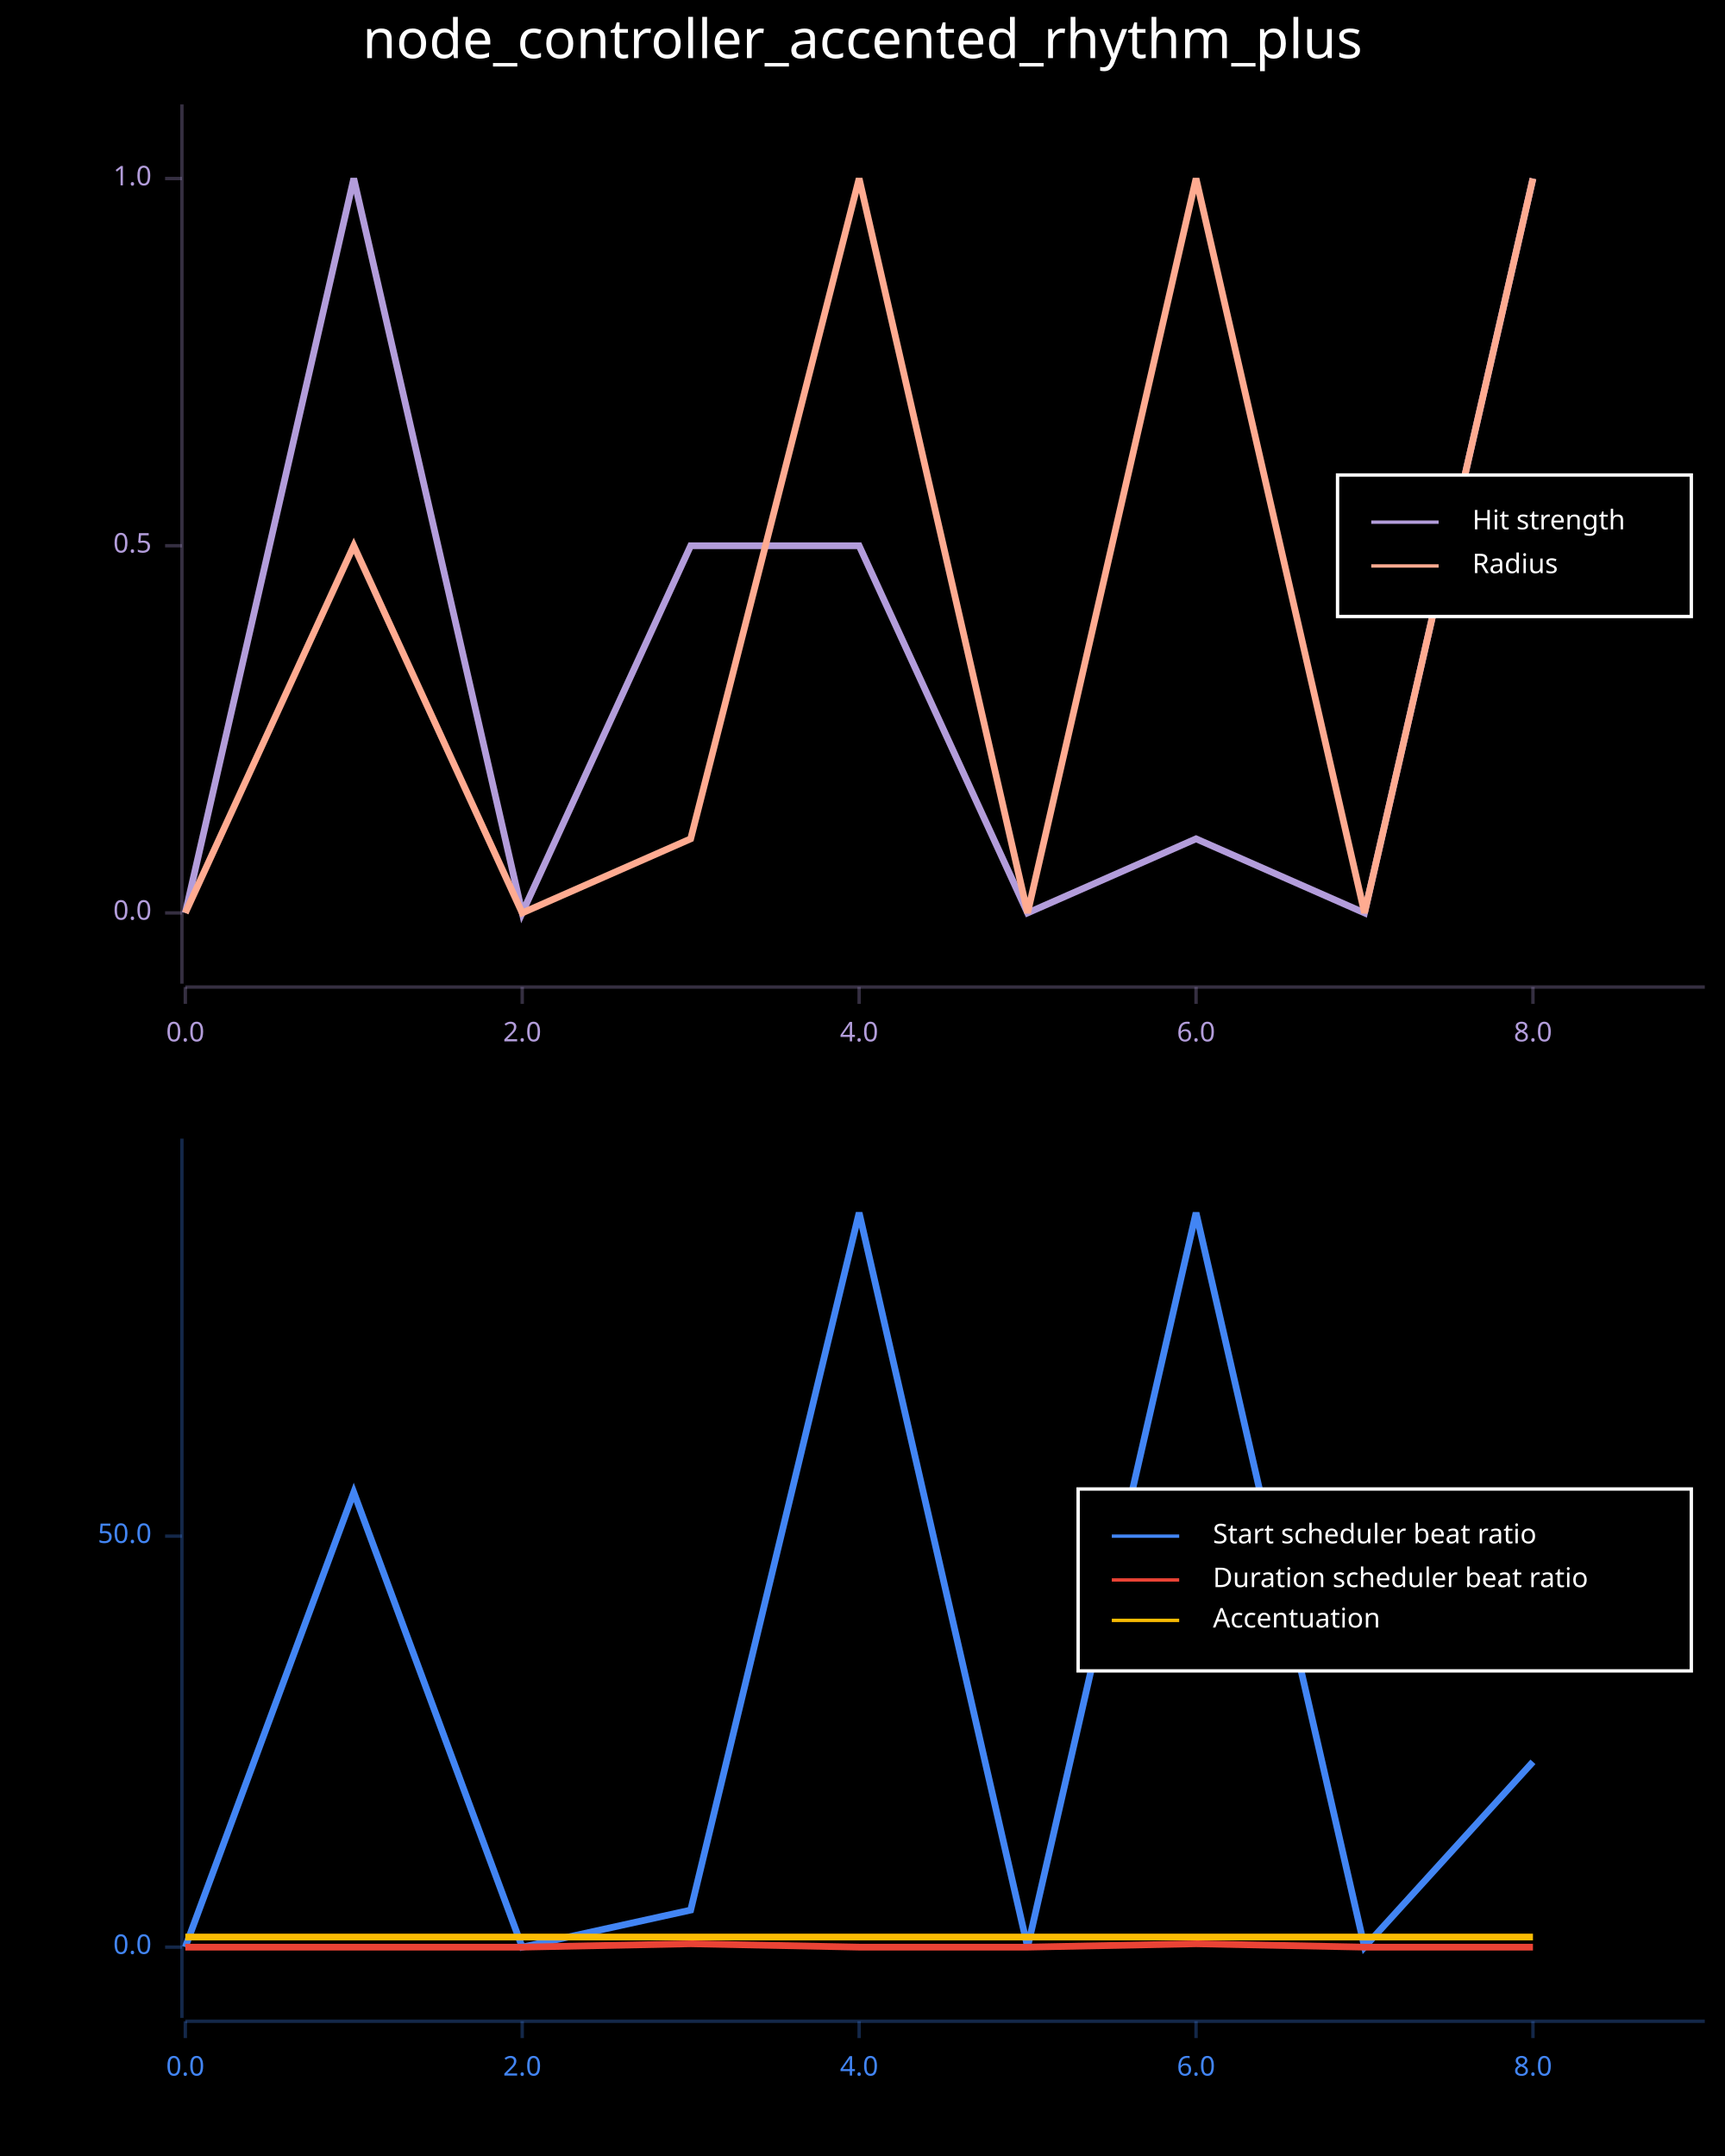
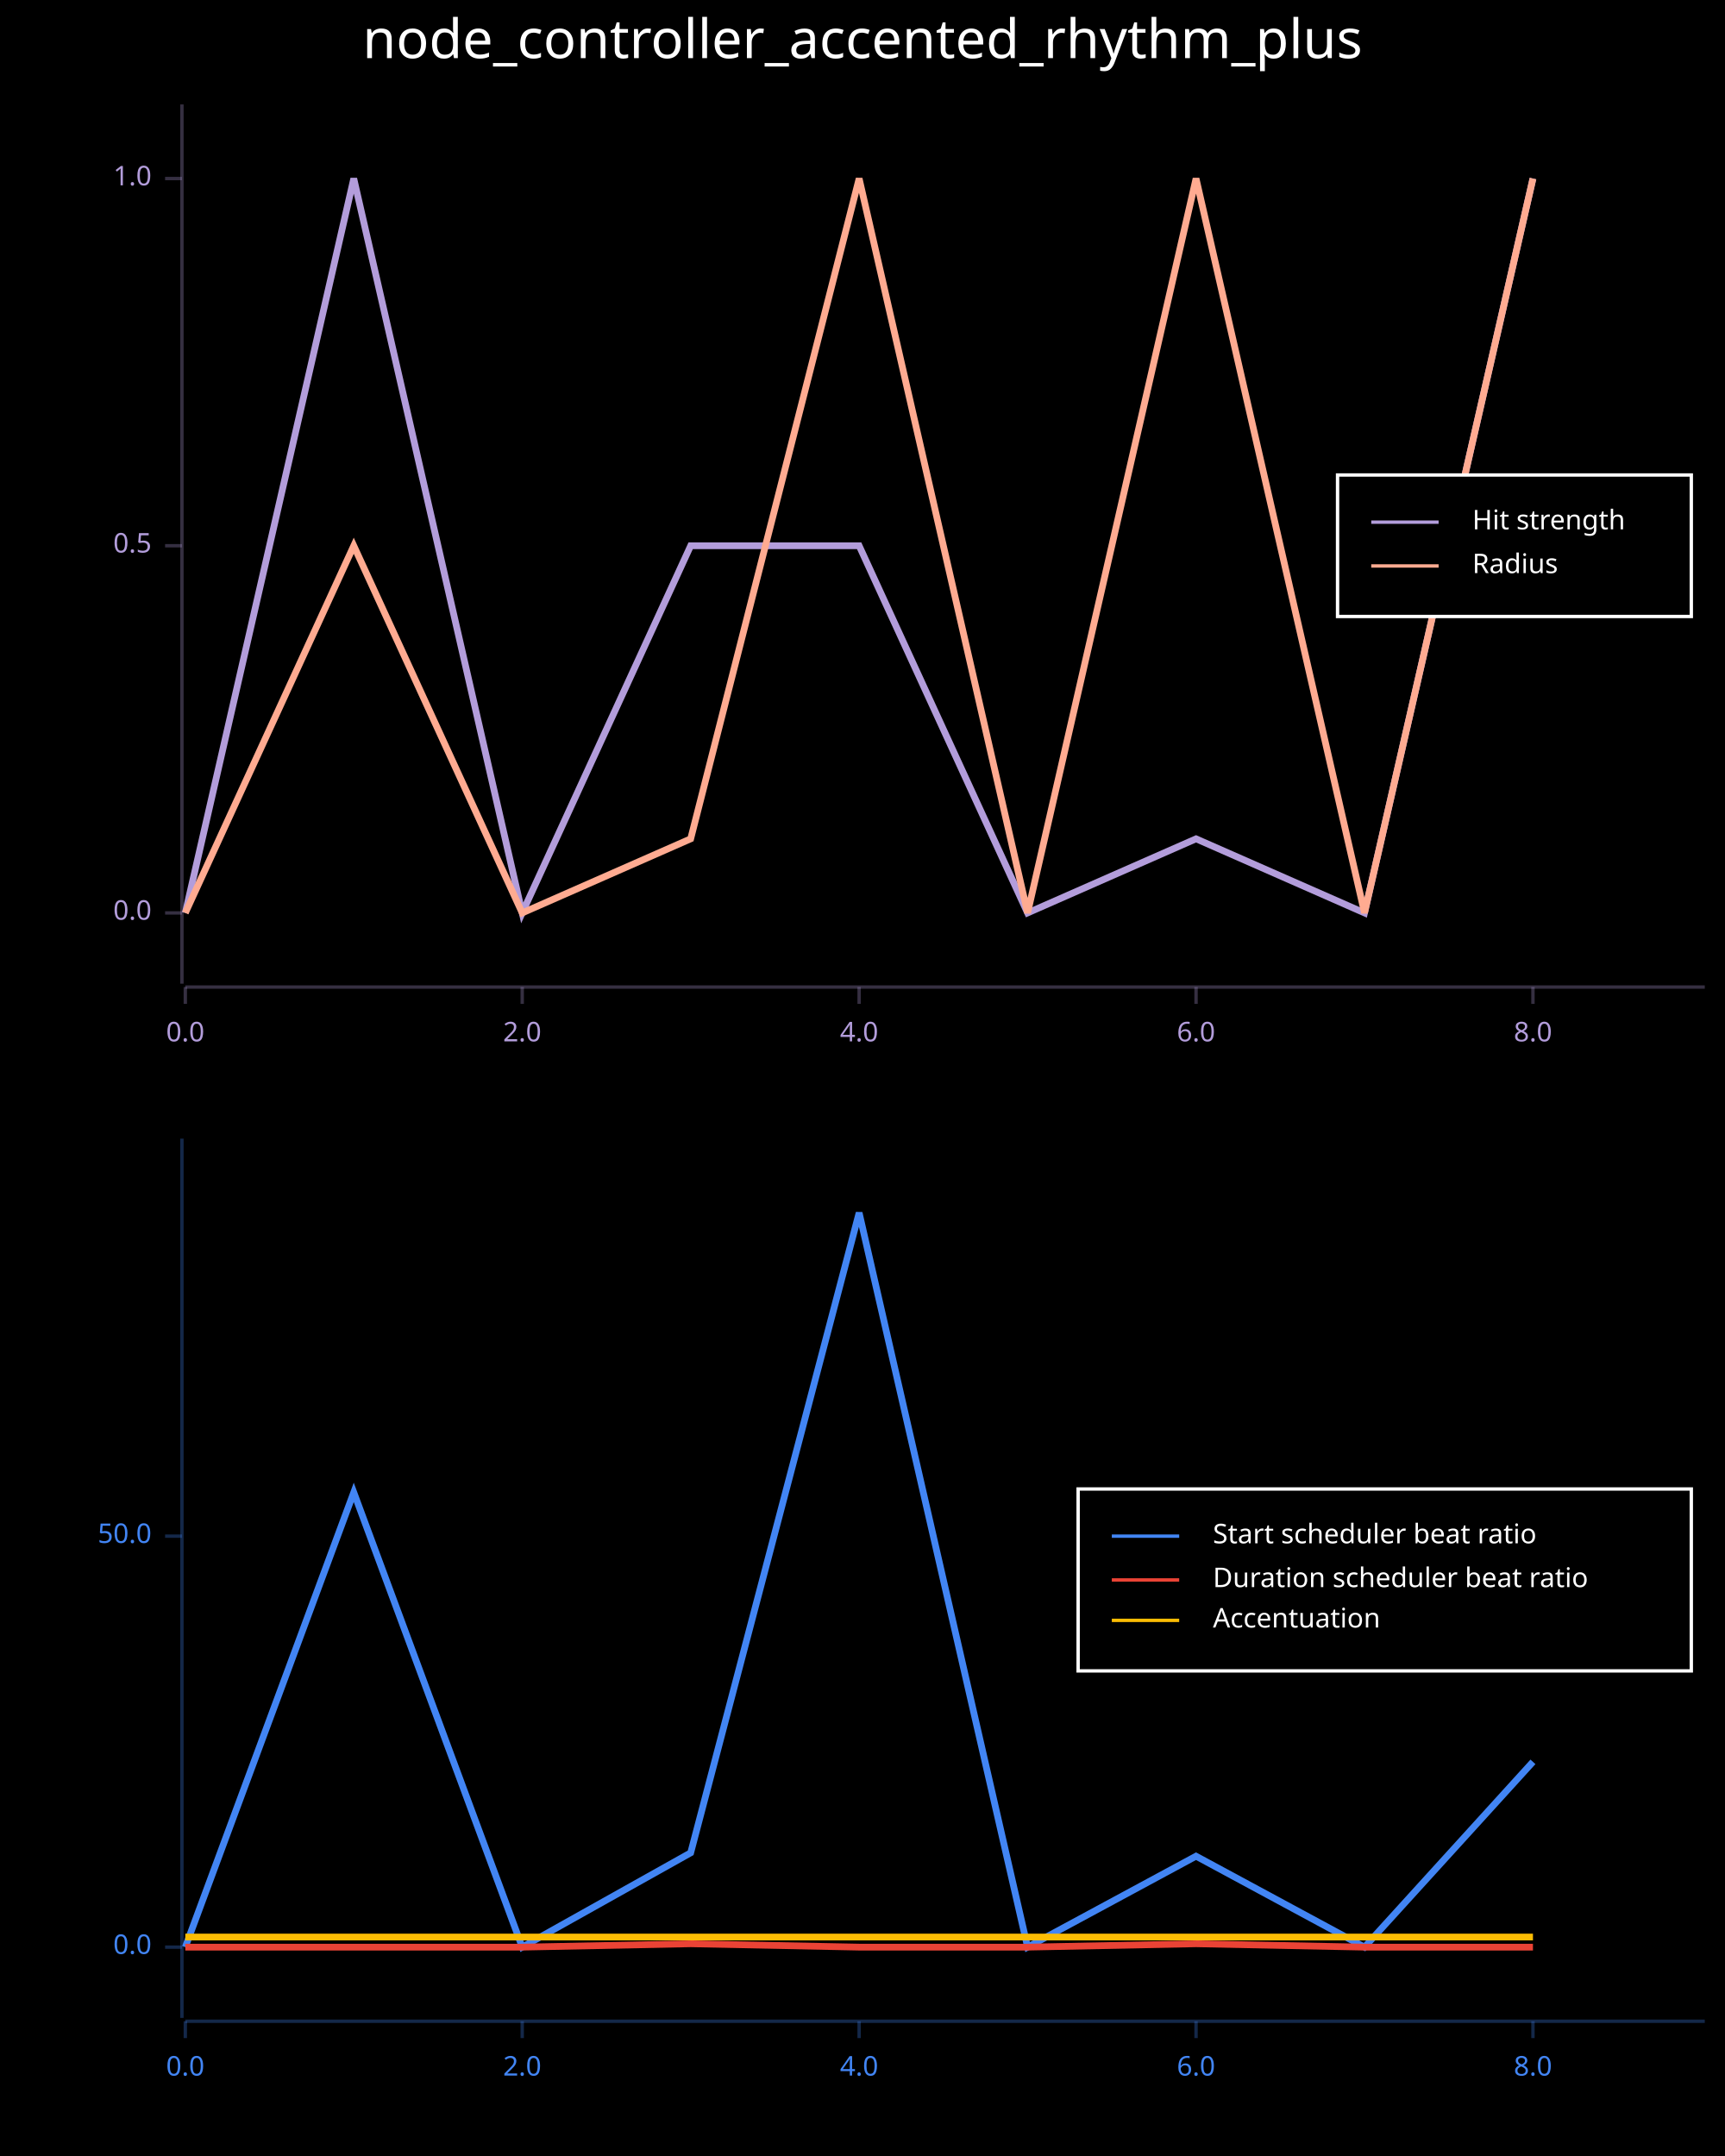
<svg xmlns="http://www.w3.org/2000/svg" width="512" height="640" viewBox="0 0 512 640">
  <rect x="0" y="0" width="512" height="640" opacity="1" fill="#000000" stroke="none" />
  <text x="256" y="5" dy="0.76em" text-anchor="middle" font-family="sans-serif" font-size="16.129" opacity="1" fill="#FFFFFF">
node_controller_accented_rhythm_plus
</text>
  <polyline fill="none" opacity="0.3" stroke="#B39DDB" stroke-width="1" points="54,31 54,292 " />
  <text x="45" y="271" dy="0.5ex" text-anchor="end" font-family="sans-serif" font-size="8.065" opacity="1" fill="#B39DDB">
0.0
</text>
  <polyline fill="none" opacity="0.3" stroke="#B39DDB" stroke-width="1" points="49,271 54,271 " />
  <text x="45" y="162" dy="0.5ex" text-anchor="end" font-family="sans-serif" font-size="8.065" opacity="1" fill="#B39DDB">
0.5
</text>
  <polyline fill="none" opacity="0.3" stroke="#B39DDB" stroke-width="1" points="49,162 54,162 " />
  <text x="45" y="53" dy="0.5ex" text-anchor="end" font-family="sans-serif" font-size="8.065" opacity="1" fill="#B39DDB">
1.0
</text>
  <polyline fill="none" opacity="0.3" stroke="#B39DDB" stroke-width="1" points="49,53 54,53 " />
  <polyline fill="none" opacity="0.3" stroke="#B39DDB" stroke-width="1" points="55,293 506,293 " />
  <text x="55" y="303" dy="0.76em" text-anchor="middle" font-family="sans-serif" font-size="8.065" opacity="1" fill="#B39DDB">
0.0
</text>
  <polyline fill="none" opacity="0.3" stroke="#B39DDB" stroke-width="1" points="55,293 55,298 " />
  <text x="155" y="303" dy="0.76em" text-anchor="middle" font-family="sans-serif" font-size="8.065" opacity="1" fill="#B39DDB">
2.0
</text>
  <polyline fill="none" opacity="0.3" stroke="#B39DDB" stroke-width="1" points="155,293 155,298 " />
  <text x="255" y="303" dy="0.76em" text-anchor="middle" font-family="sans-serif" font-size="8.065" opacity="1" fill="#B39DDB">
4.0
</text>
  <polyline fill="none" opacity="0.3" stroke="#B39DDB" stroke-width="1" points="255,293 255,298 " />
  <text x="355" y="303" dy="0.76em" text-anchor="middle" font-family="sans-serif" font-size="8.065" opacity="1" fill="#B39DDB">
6.0
</text>
  <polyline fill="none" opacity="0.3" stroke="#B39DDB" stroke-width="1" points="355,293 355,298 " />
  <text x="455" y="303" dy="0.76em" text-anchor="middle" font-family="sans-serif" font-size="8.065" opacity="1" fill="#B39DDB">
8.0
</text>
  <polyline fill="none" opacity="0.3" stroke="#B39DDB" stroke-width="1" points="455,293 455,298 " />
  <polyline fill="none" opacity="1" stroke="#B39DDB" stroke-width="2" points="55,271 105,53 155,271 205,162 255,162 305,271 355,249 405,271 455,53 " />
  <polyline fill="none" opacity="1" stroke="#FFAB91" stroke-width="2" points="55,271 105,162 155,271 205,249 255,53 305,271 355,53 405,271 455,53 " />
  <rect x="397" y="141" width="105" height="42" opacity="1" fill="#000000" stroke="none" />
  <rect x="397" y="141" width="105" height="42" opacity="1" fill="none" stroke="#FFFFFF" />
  <text x="437" y="151" dy="0.76em" text-anchor="start" font-family="sans-serif" font-size="8.065" opacity="1" fill="#FFFFFF">
Hit strength
</text>
  <text x="437" y="164" dy="0.76em" text-anchor="start" font-family="sans-serif" font-size="8.065" opacity="1" fill="#FFFFFF">
Radius
</text>
  <polyline fill="none" opacity="1" stroke="#B39DDB" stroke-width="1" points="407,155 427,155 " />
  <polyline fill="none" opacity="1" stroke="#FFAB91" stroke-width="1" points="407,168 427,168 " />
  <polyline fill="none" opacity="0.3" stroke="#4285F4" stroke-width="1" points="54,338 54,599 " />
  <text x="45" y="578" dy="0.5ex" text-anchor="end" font-family="sans-serif" font-size="8.065" opacity="1" fill="#4285F4">
0.0
</text>
  <polyline fill="none" opacity="0.3" stroke="#4285F4" stroke-width="1" points="49,578 54,578 " />
  <text x="45" y="456" dy="0.5ex" text-anchor="end" font-family="sans-serif" font-size="8.065" opacity="1" fill="#4285F4">
50.0
</text>
  <polyline fill="none" opacity="0.3" stroke="#4285F4" stroke-width="1" points="49,456 54,456 " />
  <polyline fill="none" opacity="0.3" stroke="#4285F4" stroke-width="1" points="55,600 506,600 " />
  <text x="55" y="610" dy="0.76em" text-anchor="middle" font-family="sans-serif" font-size="8.065" opacity="1" fill="#4285F4">
0.0
</text>
  <polyline fill="none" opacity="0.3" stroke="#4285F4" stroke-width="1" points="55,600 55,605 " />
  <text x="155" y="610" dy="0.76em" text-anchor="middle" font-family="sans-serif" font-size="8.065" opacity="1" fill="#4285F4">
2.0
</text>
  <polyline fill="none" opacity="0.3" stroke="#4285F4" stroke-width="1" points="155,600 155,605 " />
  <text x="255" y="610" dy="0.76em" text-anchor="middle" font-family="sans-serif" font-size="8.065" opacity="1" fill="#4285F4">
4.0
</text>
  <polyline fill="none" opacity="0.3" stroke="#4285F4" stroke-width="1" points="255,600 255,605 " />
  <text x="355" y="610" dy="0.76em" text-anchor="middle" font-family="sans-serif" font-size="8.065" opacity="1" fill="#4285F4">
6.0
</text>
  <polyline fill="none" opacity="0.3" stroke="#4285F4" stroke-width="1" points="355,600 355,605 " />
  <text x="455" y="610" dy="0.76em" text-anchor="middle" font-family="sans-serif" font-size="8.065" opacity="1" fill="#4285F4">
8.0
</text>
  <polyline fill="none" opacity="0.3" stroke="#4285F4" stroke-width="1" points="455,600 455,605 " />
-   <polyline fill="none" opacity="1" stroke="#4285F4" stroke-width="2" points="55,578 105,443 155,578 205,567 255,360 305,578 355,360 405,578 455,523 " />
+   <polyline fill="none" opacity="1" stroke="#4285F4" stroke-width="2" points="55,578 105,443 155,578 205,550 255,360 305,578 355,551 405,578 455,523 " />
  <polyline fill="none" opacity="1" stroke="#EA4335" stroke-width="2" points="55,578 105,578 155,578 205,577 255,578 305,578 355,577 405,578 455,578 " />
  <polyline fill="none" opacity="1" stroke="#FBBC04" stroke-width="2" points="55,575 105,575 155,575 205,575 255,575 305,575 355,575 405,575 455,575 " />
  <rect x="320" y="442" width="182" height="54" opacity="1" fill="#000000" stroke="none" />
  <rect x="320" y="442" width="182" height="54" opacity="1" fill="none" stroke="#FFFFFF" />
  <text x="360" y="452" dy="0.76em" text-anchor="start" font-family="sans-serif" font-size="8.065" opacity="1" fill="#FFFFFF">
Start scheduler beat ratio
</text>
  <text x="360" y="465" dy="0.76em" text-anchor="start" font-family="sans-serif" font-size="8.065" opacity="1" fill="#FFFFFF">
Duration scheduler beat ratio
</text>
  <text x="360" y="477" dy="0.76em" text-anchor="start" font-family="sans-serif" font-size="8.065" opacity="1" fill="#FFFFFF">
Accentuation
</text>
  <polyline fill="none" opacity="1" stroke="#4285F4" stroke-width="1" points="330,456 350,456 " />
  <polyline fill="none" opacity="1" stroke="#EA4335" stroke-width="1" points="330,469 350,469 " />
  <polyline fill="none" opacity="1" stroke="#FBBC04" stroke-width="1" points="330,481 350,481 " />
</svg>
